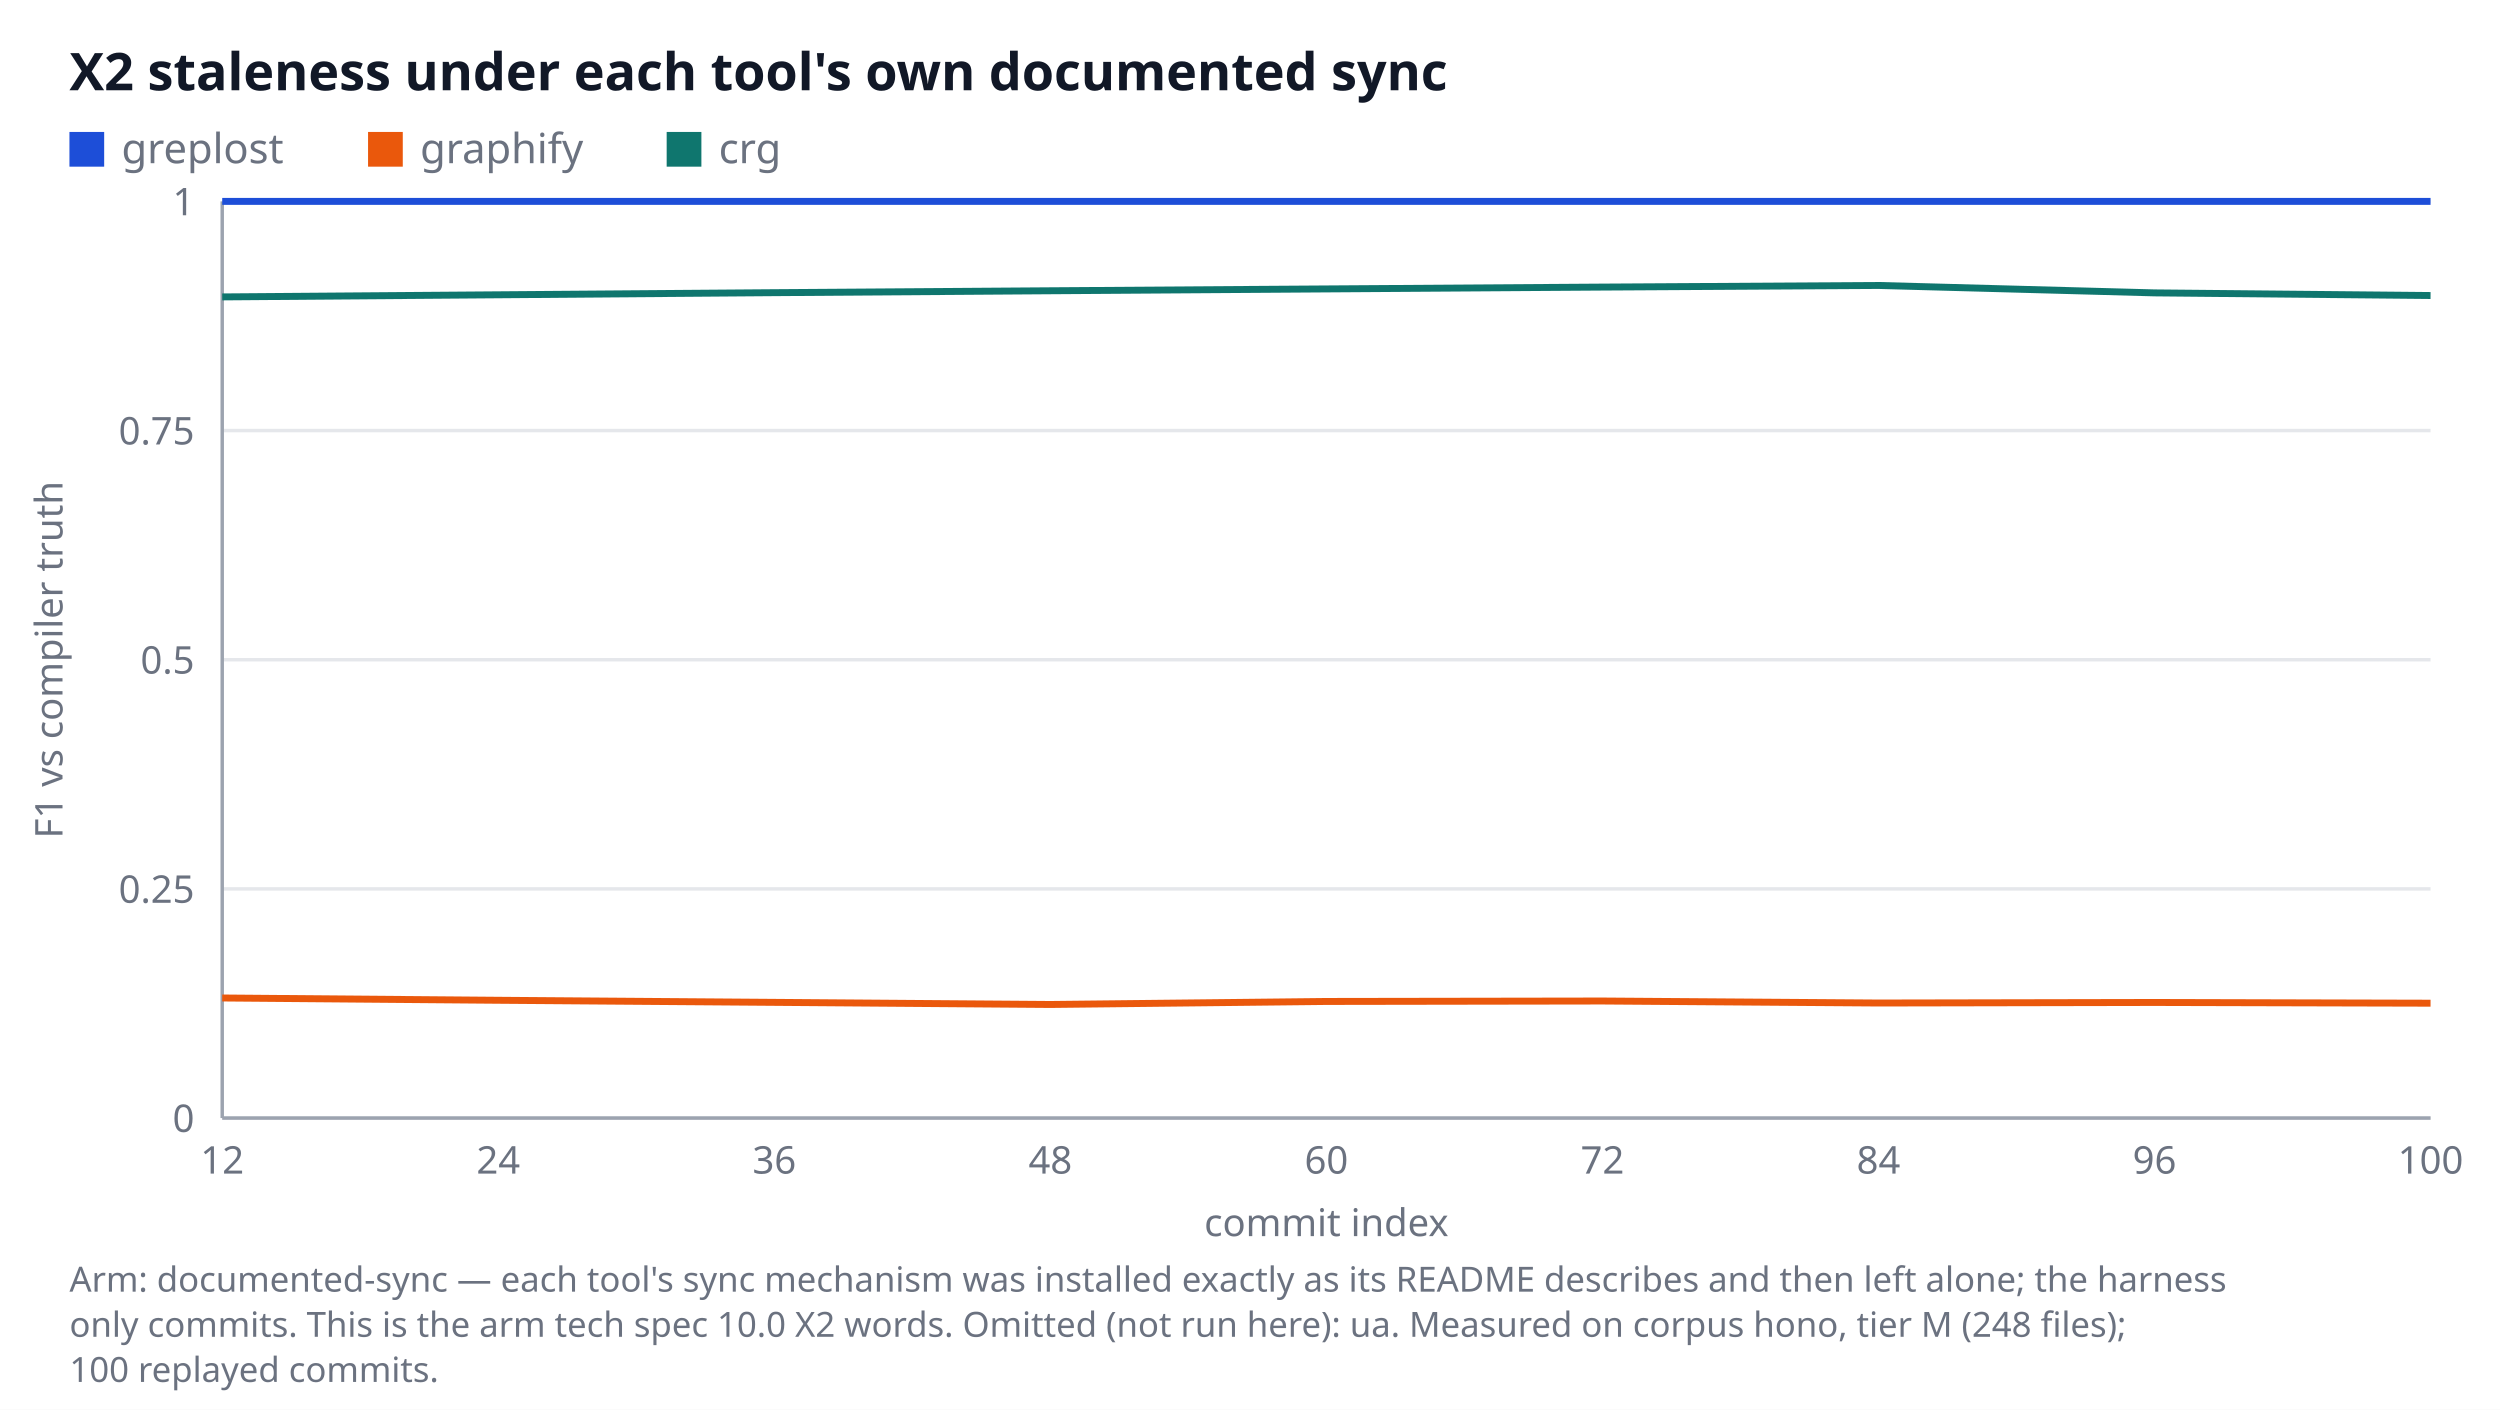
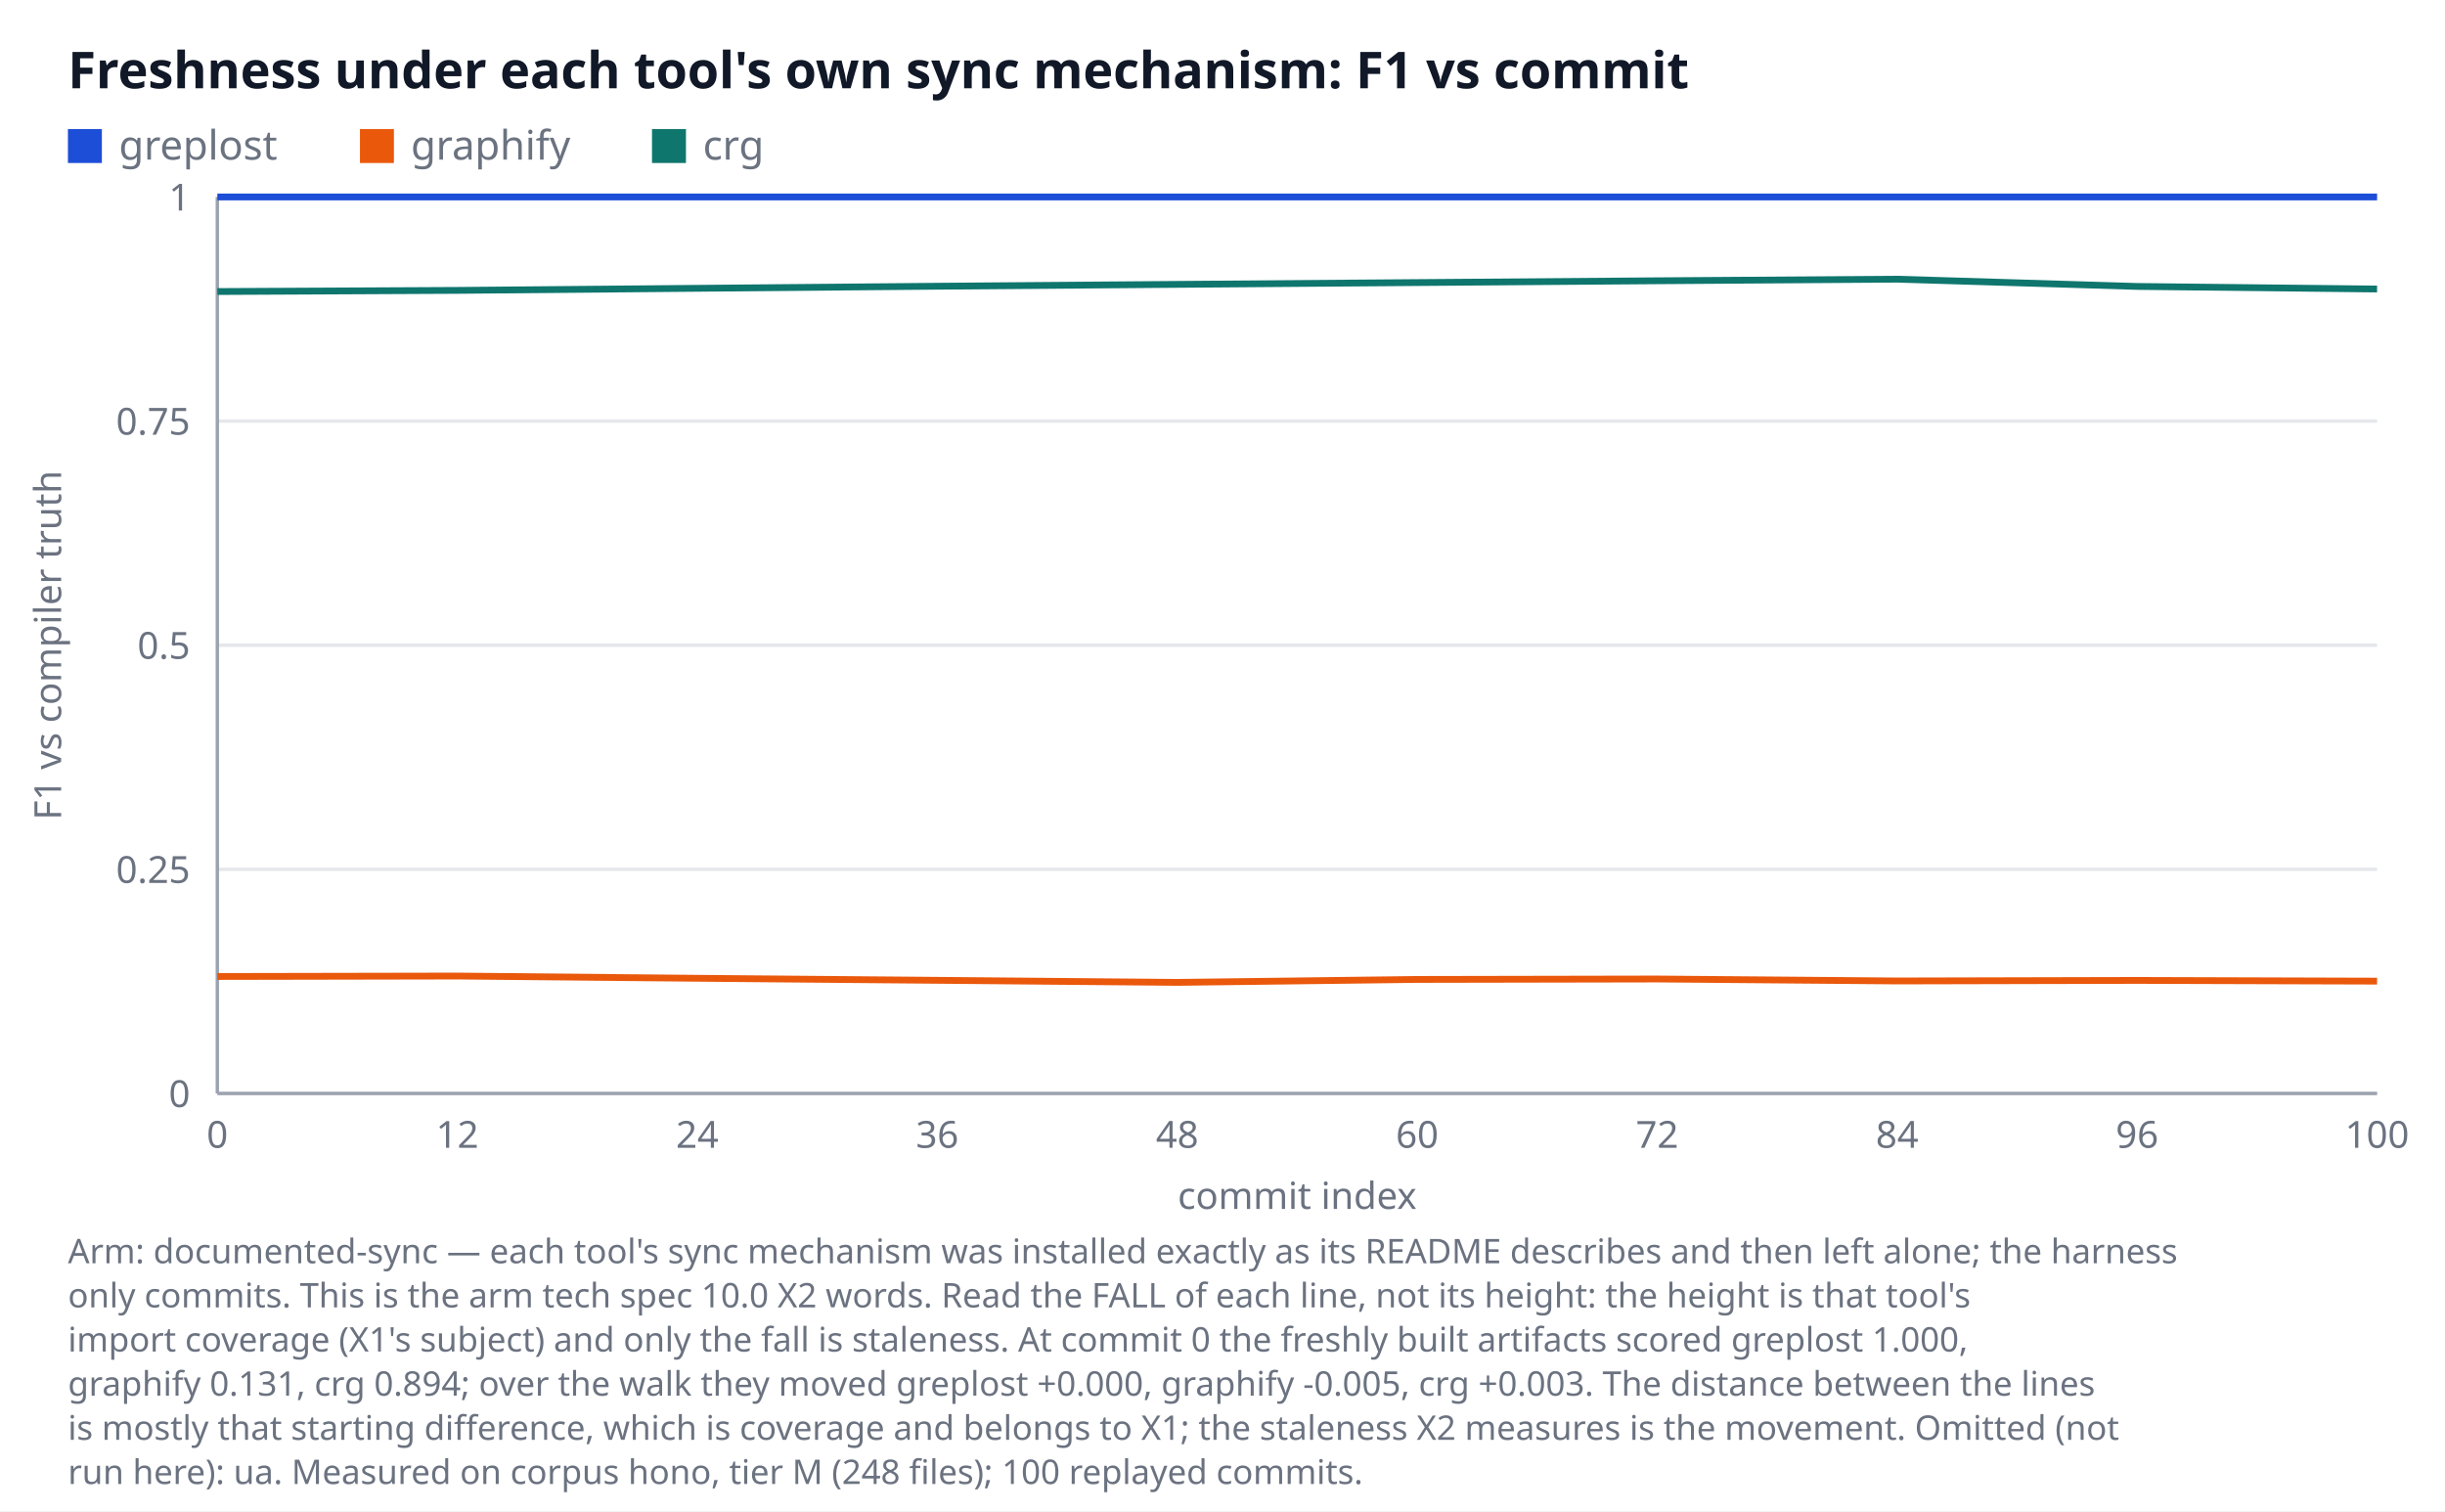
- <svg xmlns="http://www.w3.org/2000/svg" width="720" height="406" viewBox="0 0 720 406" font-family="sans-serif" font-size="12">
-   <rect x="0" y="0" width="720" height="406" fill="#ffffff" />
-   <text x="20" y="26" font-size="15" font-weight="bold" fill="#111827">X2 staleness under each tool's own documented sync</text>
+ <svg xmlns="http://www.w3.org/2000/svg" width="720" height="445" viewBox="0 0 720 445" font-family="sans-serif" font-size="12">
+   <rect x="0" y="0" width="720" height="445" fill="#ffffff" />
+   <text x="20" y="26" font-size="15" font-weight="bold" fill="#111827">Freshness under each tool's own sync mechanism: F1 vs commit</text>
  <rect x="20" y="38" width="10" height="10" fill="#1d4ed8" />
  <text x="35" y="47" fill="#6b7280">greplost</text>
  <rect x="106" y="38" width="10" height="10" fill="#ea580c" />
  <text x="121" y="47" fill="#6b7280">graphify</text>
  <rect x="192" y="38" width="10" height="10" fill="#0f766e" />
  <text x="207" y="47" fill="#6b7280">crg</text>
  <line x1="64" y1="322" x2="700" y2="322" stroke="#e5e7eb" />
  <text x="56" y="326" fill="#6b7280" font-size="11" text-anchor="end">0</text>
  <line x1="64" y1="256" x2="700" y2="256" stroke="#e5e7eb" />
  <text x="56" y="260" fill="#6b7280" font-size="11" text-anchor="end">0.25</text>
  <line x1="64" y1="190" x2="700" y2="190" stroke="#e5e7eb" />
  <text x="56" y="194" fill="#6b7280" font-size="11" text-anchor="end">0.5</text>
  <line x1="64" y1="124" x2="700" y2="124" stroke="#e5e7eb" />
  <text x="56" y="128" fill="#6b7280" font-size="11" text-anchor="end">0.75</text>
  <line x1="64" y1="58" x2="700" y2="58" stroke="#e5e7eb" />
  <text x="56" y="62" fill="#6b7280" font-size="11" text-anchor="end">1</text>
  <line x1="64" y1="58" x2="64" y2="322" stroke="#9ca3af" />
  <line x1="64" y1="322" x2="700" y2="322" stroke="#9ca3af" />
  <text x="18" y="190" fill="#6b7280" font-size="11" text-anchor="middle" transform="rotate(-90 18 190)">F1 vs compiler truth</text>
  <text x="382" y="356" fill="#6b7280" font-size="11" text-anchor="middle">commit index</text>
  <text x="20" y="372" fill="#6b7280" font-size="10">Arm: documented-sync — each tool's sync mechanism was installed exactly as its README describes and then left alone; the harness</text>
-   <text x="20" y="385" fill="#6b7280" font-size="10">only commits. This is the arm tech spec 10.0 X2 words. Omitted (not run here): ua. Measured on corpus hono, tier M (248 files);</text>
-   <text x="20" y="398" fill="#6b7280" font-size="10">100 replayed commits.</text>
-   <polyline points="64,58 143.5,58 223,58 302.5,58 382,58 461.5,58 541,58 620.5,58 700,58" fill="none" stroke="#1d4ed8" stroke-width="2" />
-   <polyline points="64,287.42 143.5,288.08 223,288.68 302.5,289.29 382,288.42 461.5,288.29 541,288.87 620.5,288.71 700,288.92" fill="none" stroke="#ea580c" stroke-width="2" />
-   <polyline points="64,85.51 143.5,84.9 223,84.29 302.5,83.74 382,83.21 461.5,82.68 541,82.21 620.5,84.35 700,85.11" fill="none" stroke="#0f766e" stroke-width="2" />
-   <text x="64" y="338" fill="#6b7280" font-size="11" text-anchor="middle">12</text>
-   <text x="143.5" y="338" fill="#6b7280" font-size="11" text-anchor="middle">24</text>
-   <text x="223" y="338" fill="#6b7280" font-size="11" text-anchor="middle">36</text>
-   <text x="302.5" y="338" fill="#6b7280" font-size="11" text-anchor="middle">48</text>
-   <text x="382" y="338" fill="#6b7280" font-size="11" text-anchor="middle">60</text>
-   <text x="461.5" y="338" fill="#6b7280" font-size="11" text-anchor="middle">72</text>
-   <text x="541" y="338" fill="#6b7280" font-size="11" text-anchor="middle">84</text>
-   <text x="620.5" y="338" fill="#6b7280" font-size="11" text-anchor="middle">96</text>
+   <text x="20" y="385" fill="#6b7280" font-size="10">only commits. This is the arm tech spec 10.0 X2 words. Read the FALL of each line, not its height: the height is that tool's</text>
+   <text x="20" y="398" fill="#6b7280" font-size="10">import coverage (X1's subject) and only the fall is staleness. At commit 0 the freshly built artifacts scored greplost 1.000,</text>
+   <text x="20" y="411" fill="#6b7280" font-size="10">graphify 0.131, crg 0.894; over the walk they moved greplost +0.000, graphify -0.005, crg +0.003. The distance between the lines</text>
+   <text x="20" y="424" fill="#6b7280" font-size="10">is mostly that starting difference, which is coverage and belongs to X1; the staleness X2 measures is the movement. Omitted (not</text>
+   <text x="20" y="437" fill="#6b7280" font-size="10">run here): ua. Measured on corpus hono, tier M (248 files); 100 replayed commits.</text>
+   <polyline points="64,58 134.67,58 205.33,58 276,58 346.67,58 417.33,58 488,58 558.67,58 629.33,58 700,58" fill="none" stroke="#1d4ed8" stroke-width="2" />
+   <polyline points="64,287.55 134.67,287.42 205.33,288.08 276,288.68 346.67,289.29 417.33,288.42 488,288.29 558.67,288.87 629.33,288.71 700,288.92" fill="none" stroke="#ea580c" stroke-width="2" />
+   <polyline points="64,85.85 134.67,85.51 205.33,84.9 276,84.29 346.67,83.74 417.33,83.21 488,82.68 558.67,82.21 629.33,84.35 700,85.11" fill="none" stroke="#0f766e" stroke-width="2" />
+   <text x="64" y="338" fill="#6b7280" font-size="11" text-anchor="middle">0</text>
+   <text x="134.67" y="338" fill="#6b7280" font-size="11" text-anchor="middle">12</text>
+   <text x="205.33" y="338" fill="#6b7280" font-size="11" text-anchor="middle">24</text>
+   <text x="276" y="338" fill="#6b7280" font-size="11" text-anchor="middle">36</text>
+   <text x="346.67" y="338" fill="#6b7280" font-size="11" text-anchor="middle">48</text>
+   <text x="417.33" y="338" fill="#6b7280" font-size="11" text-anchor="middle">60</text>
+   <text x="488" y="338" fill="#6b7280" font-size="11" text-anchor="middle">72</text>
+   <text x="558.67" y="338" fill="#6b7280" font-size="11" text-anchor="middle">84</text>
+   <text x="629.33" y="338" fill="#6b7280" font-size="11" text-anchor="middle">96</text>
  <text x="700" y="338" fill="#6b7280" font-size="11" text-anchor="middle">100</text>
</svg>
